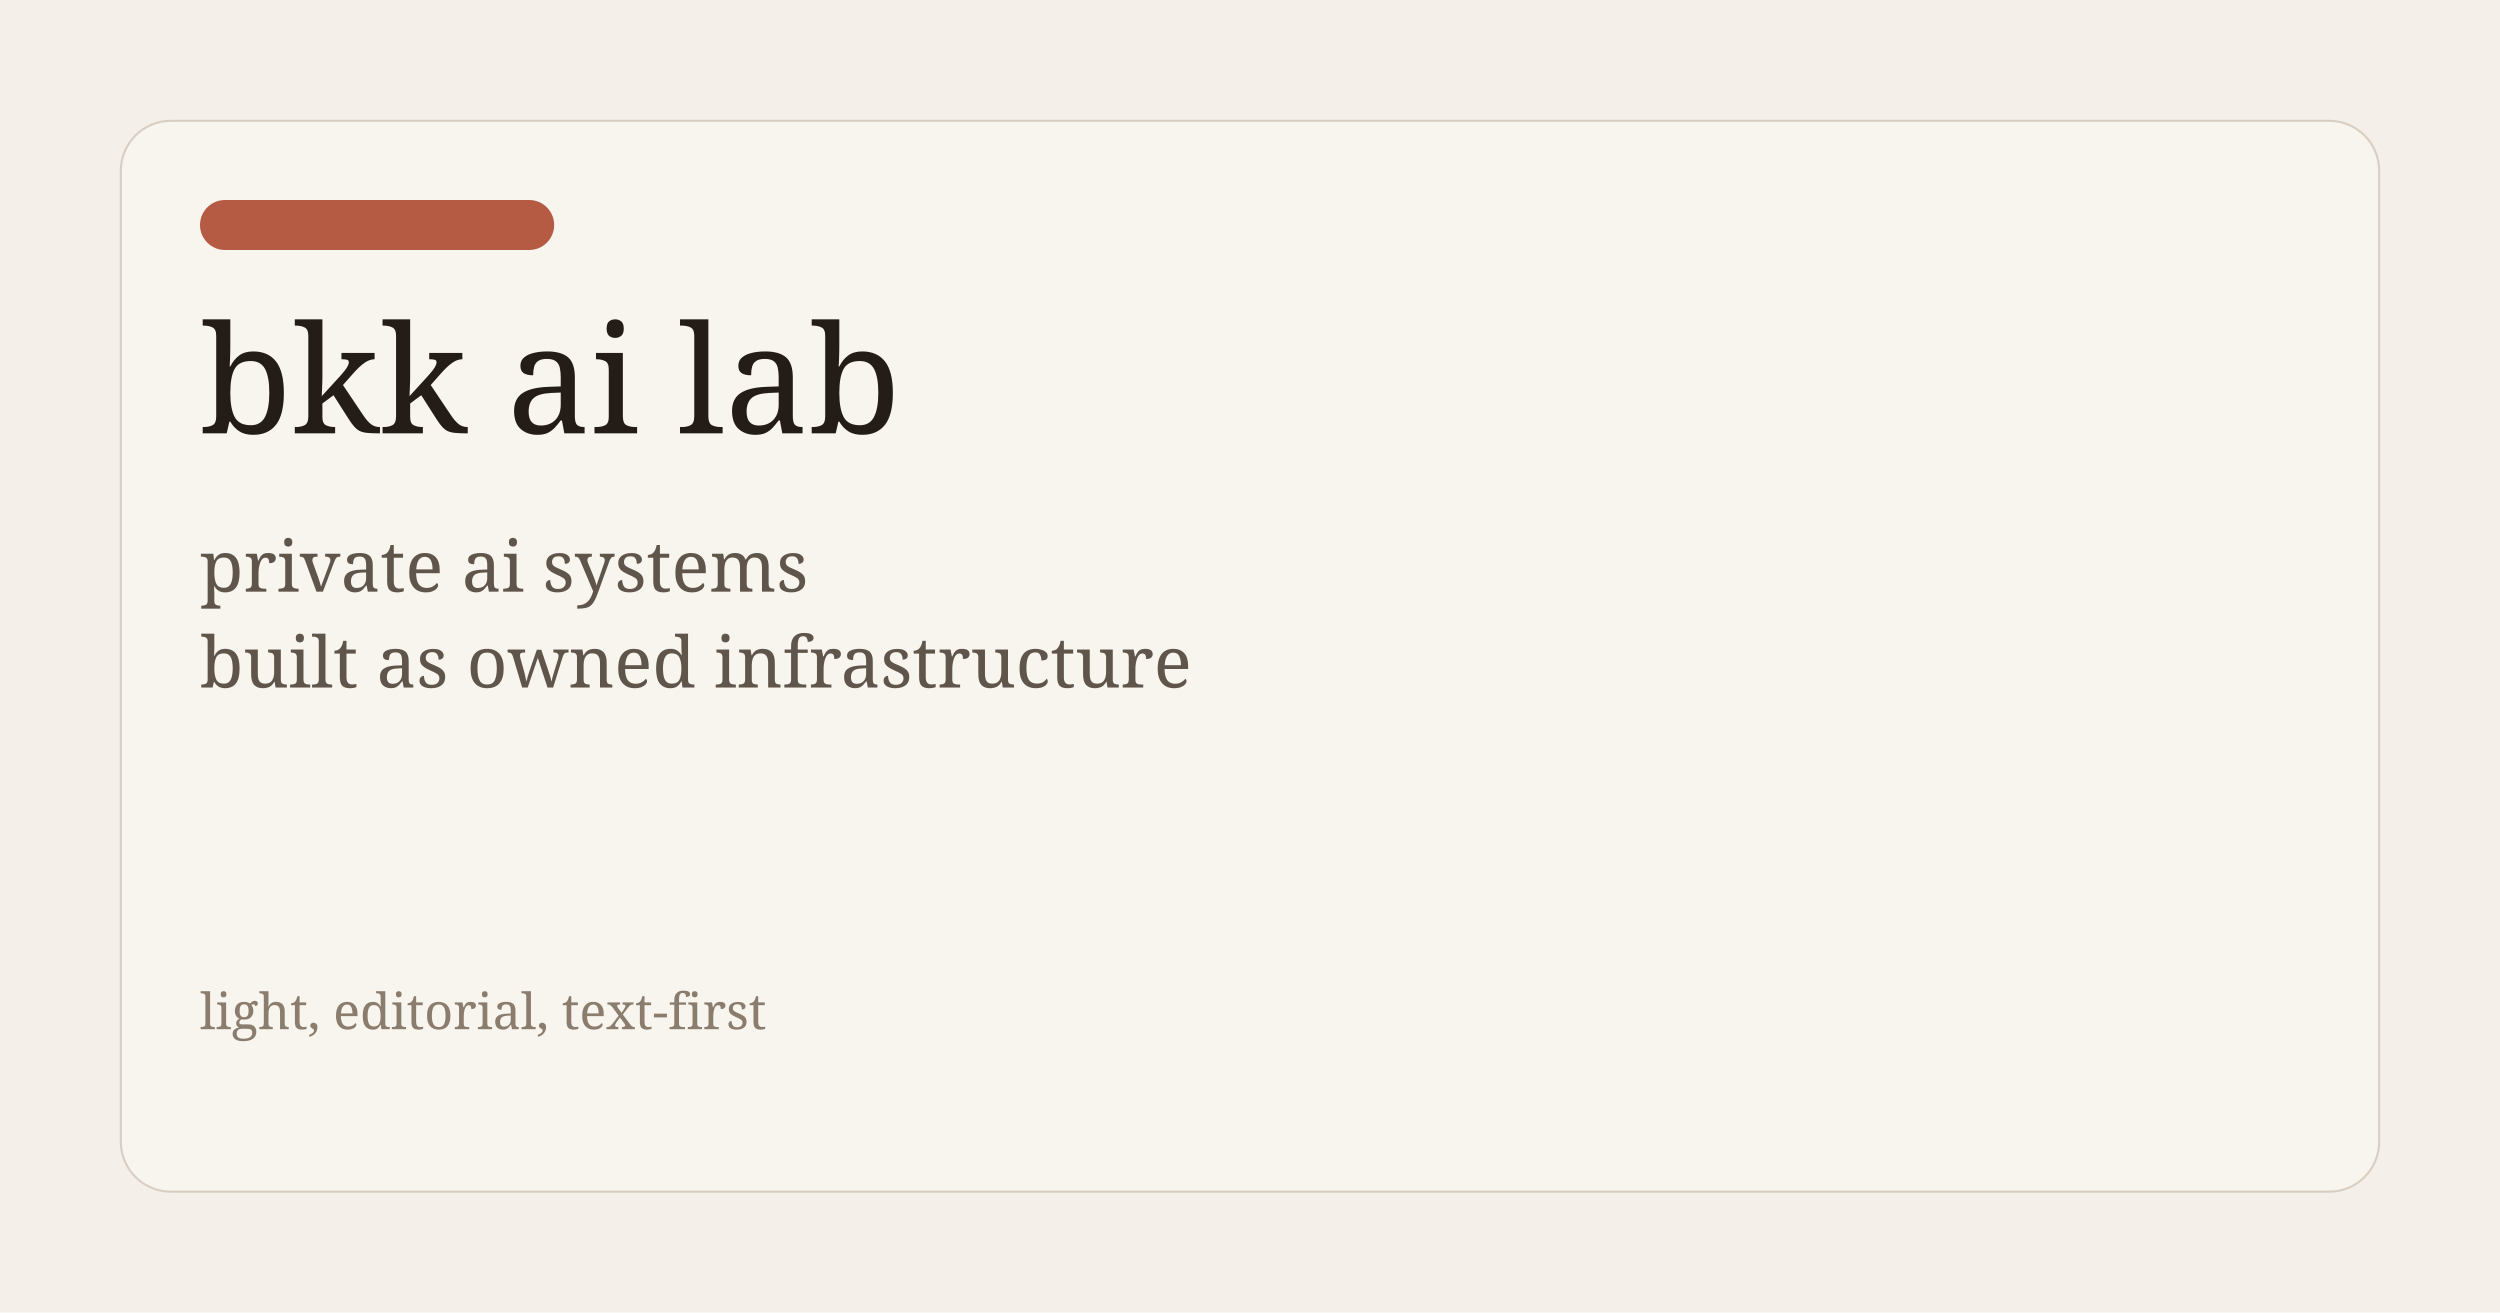
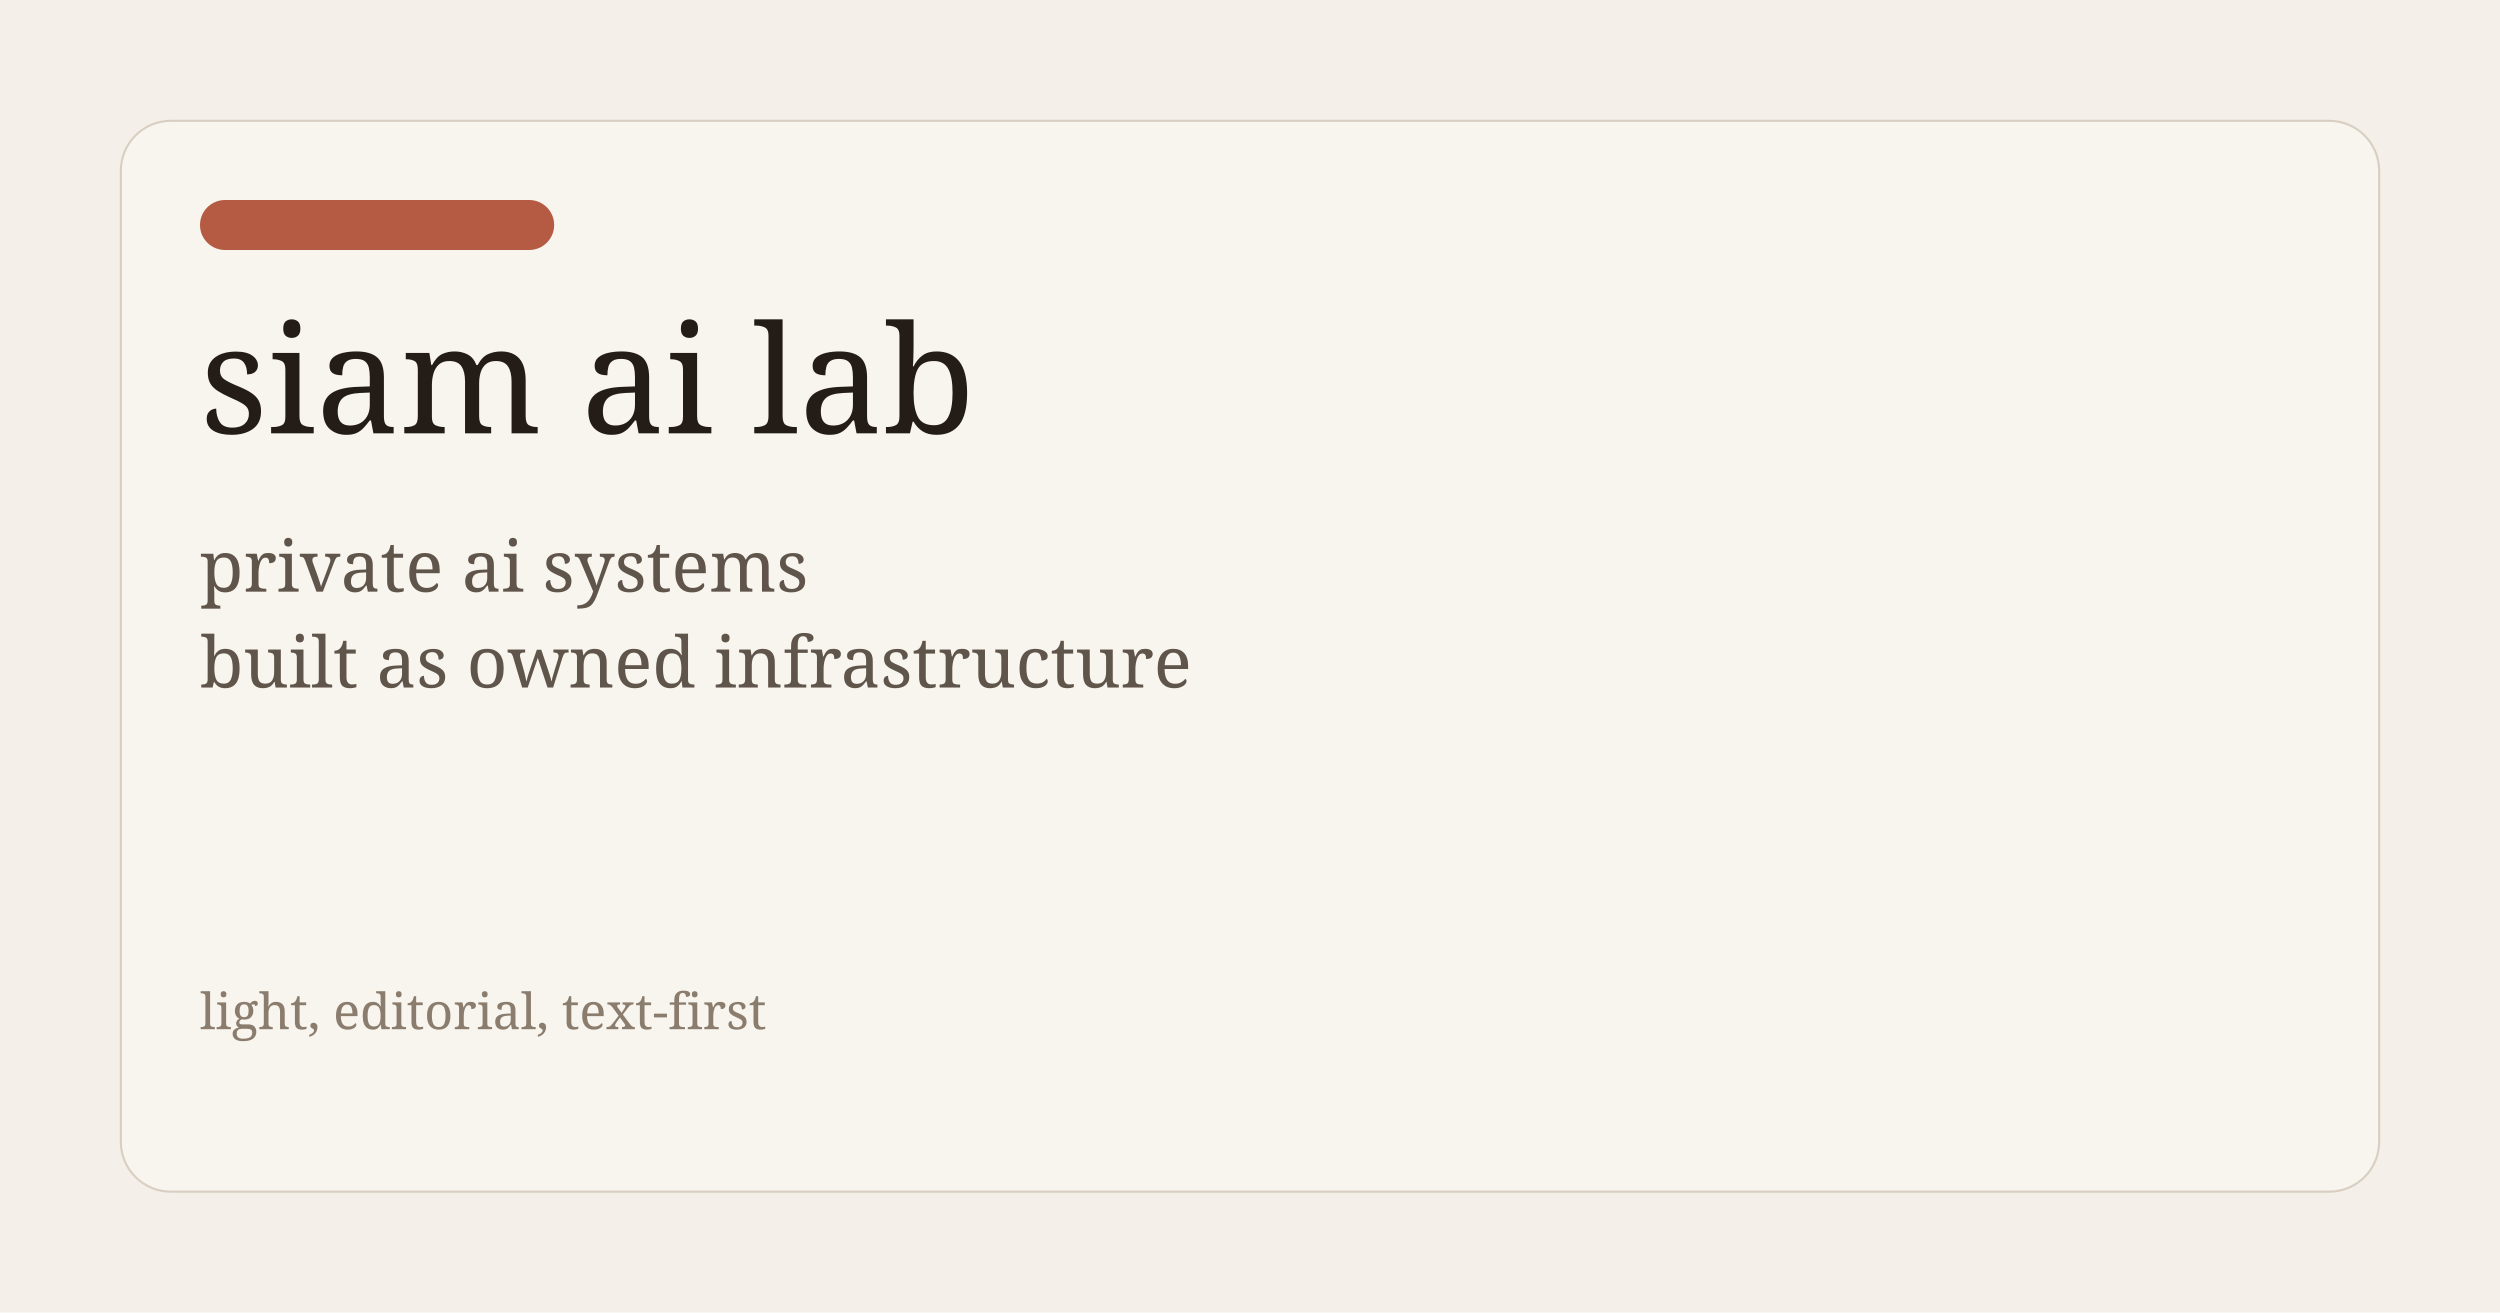
<svg xmlns="http://www.w3.org/2000/svg" width="1200" height="630" viewBox="0 0 1200 630" fill="none">
  <rect width="1200" height="630" fill="#f4efe8" />
  <rect x="58" y="58" width="1084" height="514" rx="24" fill="#f8f4ee" stroke="#d8cec1" />
  <rect x="96" y="96" width="170" height="24" rx="12" fill="#b55a43" />
-   <text x="96" y="208" fill="#241d17" font-family="Georgia, serif" font-size="72">bkk ai lab</text>
+   <text x="96" y="208" fill="#241d17" font-family="Georgia, serif" font-size="72">siam ai lab</text>
  <text x="96" y="284" fill="#5f554b" font-family="Georgia, serif" font-size="34">private ai systems</text>
  <text x="96" y="330" fill="#5f554b" font-family="Georgia, serif" font-size="34">built as owned infrastructure</text>
  <text x="96" y="494" fill="#8b7d6d" font-family="Georgia, serif" font-size="24">light, editorial, text-first</text>
</svg>
